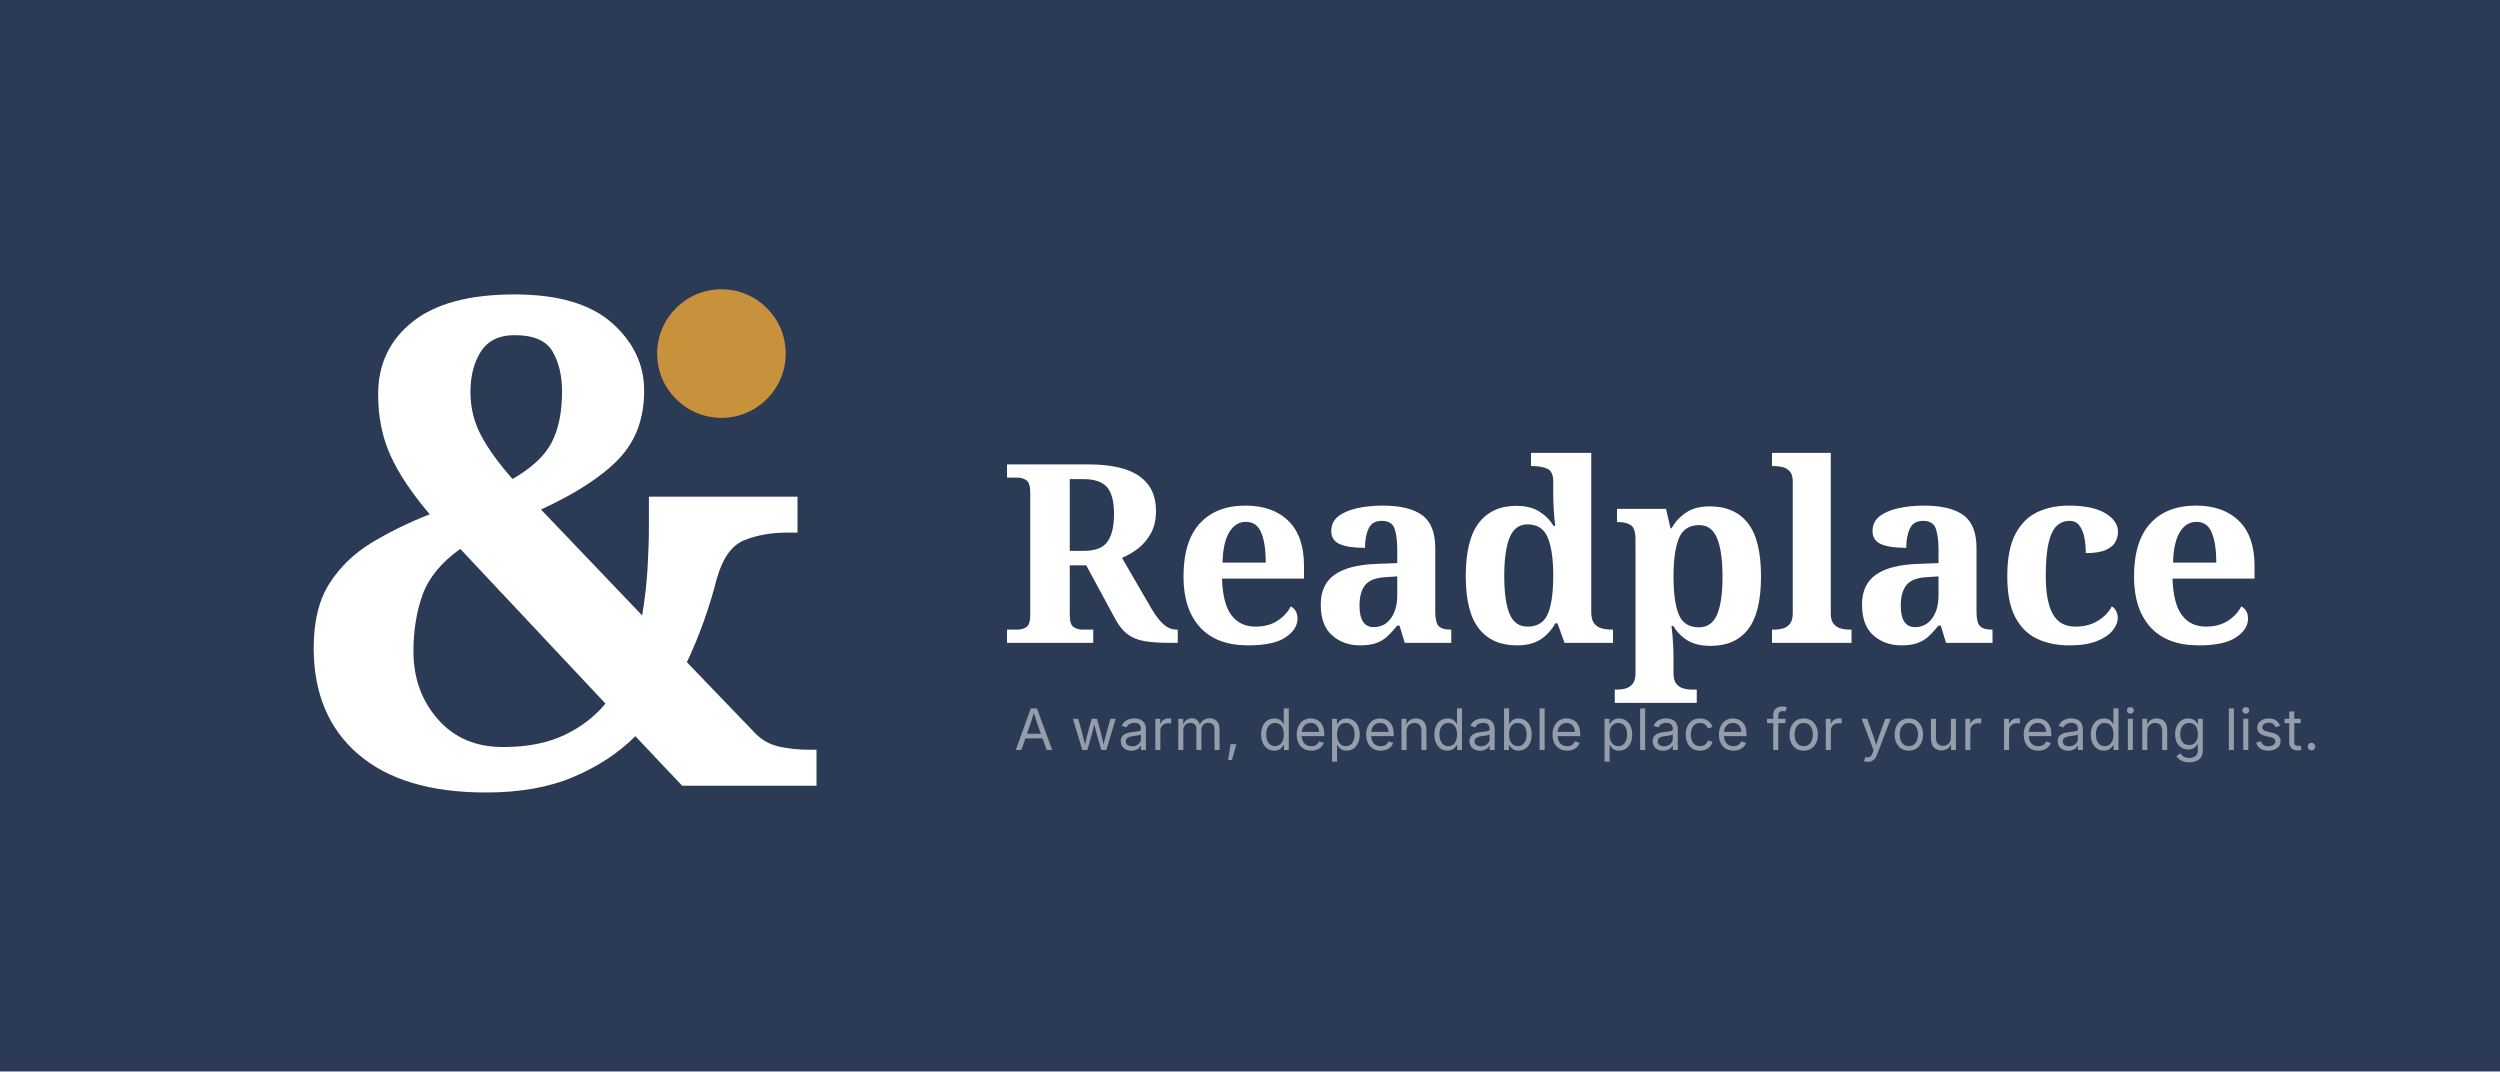
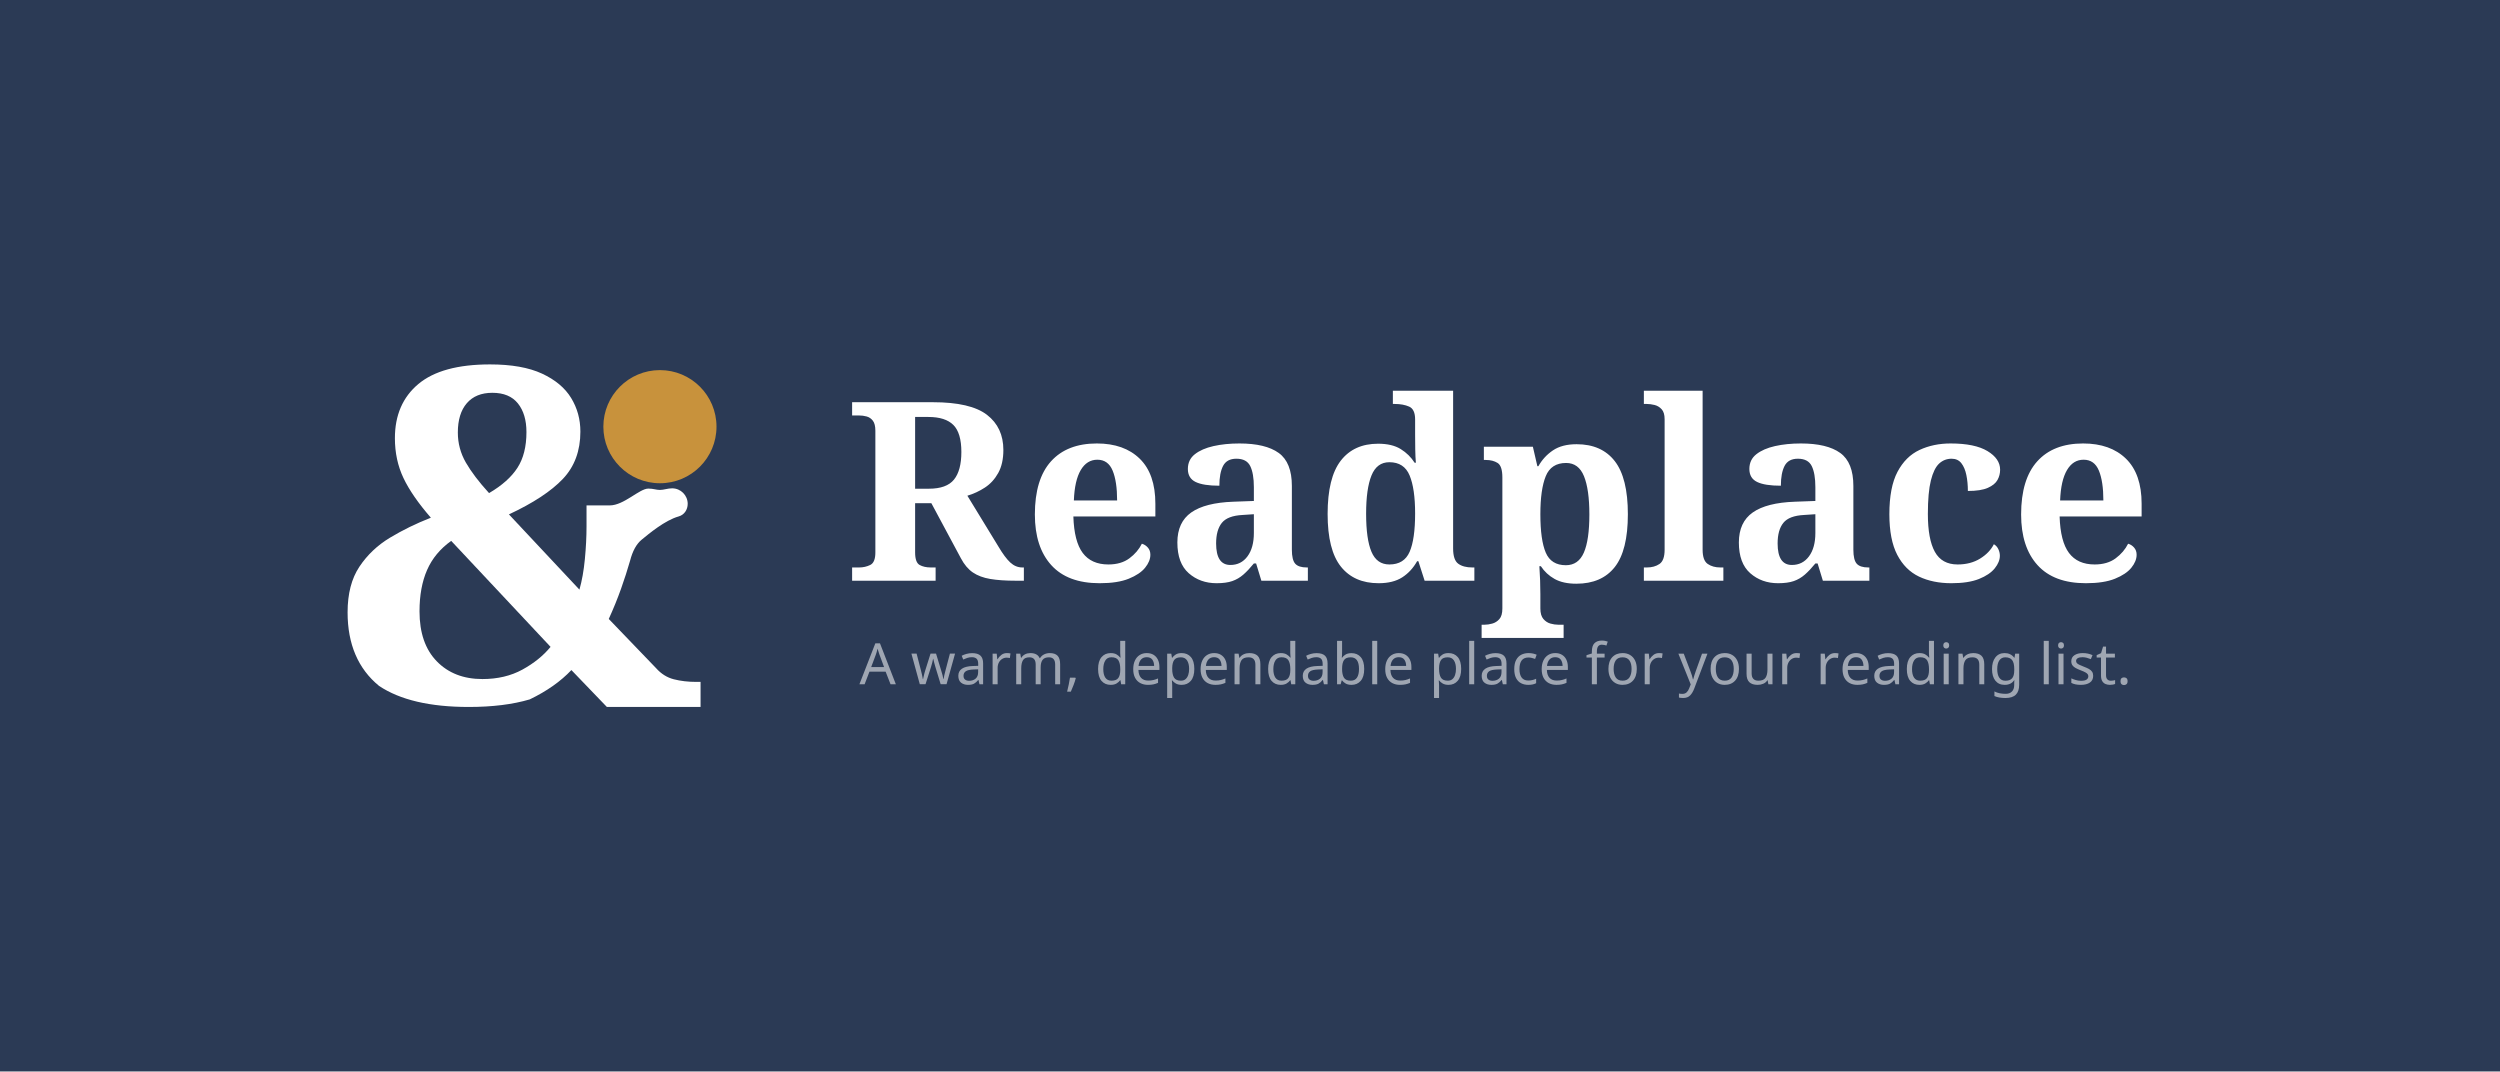
<svg xmlns="http://www.w3.org/2000/svg" viewBox="0 0 1400 600" width="1400" height="600">
  <rect width="1400" height="600" fill="#2B3A55" />
-   <text x="310" y="440" text-anchor="middle" font-family="'Noto Serif', Georgia, 'Times New Roman', serif" font-size="380" font-weight="700" fill="white">&amp;</text>
-   <circle cx="404" cy="198" r="36" fill="#C8923C" />
-   <text x="560" y="360" font-family="'Noto Serif', Georgia, 'Times New Roman', serif" font-size="140" font-weight="700" fill="white" letter-spacing="-0.02em">Readplace</text>
-   <text x="568" y="420" font-family="-apple-system, BlinkMacSystemFont, 'Segoe UI', system-ui, sans-serif" font-size="32" fill="rgba(255,255,255,0.5)" letter-spacing="0.01em">A warm, dependable place for your reading list.</text>
+   <g transform="translate(115.4 107.9) scale(0.72)">
+     <path d="M204.28 400Q159.02 400 134.54 383.62Q110.07 363.57 110.07 326.4Q110.07 304.69 119.27 290.89Q128.47 277.09 143.19 268.26Q157.91 259.42 174.84 252.8Q160.12 235.87 153.5 221.89Q146.87 207.9 146.87 190.98Q146.87 164.11 165.09 148.84Q183.3 133.57 220.84 133.57Q245.86 133.57 261.32 140.74Q276.78 147.92 283.95 159.7Q291.13 171.47 291.13 185.82Q291.13 208.27 277.51 222.62Q263.9 236.98 235.56 250.22L290.39 308.74Q293.34 298.43 294.62 285Q295.91 271.57 295.91 259.42V243.23H314C325 243.23 337 230.15 344 230.15C348 230.15 350 231.2 353 231.2C356 231.2 359 229.95 362.5 229.95C369.2 229.95 374.6 235.4 374.6 242C374.6 246.6 371.9 250.6 367.6 251.8C356.85 254.8 344.24 265.44 338.78 269.91Q332.71 274.88 329.77 286.29Q326.82 296.59 322.78 308Q318.73 319.41 313.21 331.55L350.01 369.82Q355.9 376.45 363.81 378.47Q371.72 380.5 381.29 380.5H384.6V400H311.74L284.14 371.3Q271.62 384.54 251.75 394.11Q231.88 400 204.28 400ZM220.1 233.66Q235.19 224.83 242.18 213.98Q249.18 203.12 249.18 186.19Q249.18 172.21 242.55 163.93Q235.93 155.65 222.68 155.65Q209.8 155.65 202.81 163.74Q195.82 171.84 195.82 186.56Q195.82 199.07 202.07 209.93Q208.33 220.78 220.1 233.66ZM214.95 378.29Q232.62 378.29 246.05 370.93Q259.48 363.57 267.94 353.26L190.66 270.83Q177.78 280.03 171.9 293.46Q166.01 306.9 166.01 325.66Q166.01 350.69 179.44 364.49Q192.87 378.29 214.95 378.29Z" fill="#FFFFFF" />
+     <circle cx="353" cy="182" r="44" fill="#C8923C" />
+   </g>
+   <path d="M477.185 325.2V317.78H481.105Q484.465 317.78 487.335 316.38Q490.205 314.98 490.205 309.38V241.2Q490.205 237.42 488.805 235.6Q487.405 233.78 485.305 233.22Q483.205 232.66 481.105 232.66H477.185V225.24H522.405Q543.545 225.24 552.715 232.31Q561.885 239.38 561.885 251.98Q561.885 259.68 559.015 264.86Q556.145 270.04 551.525 273.05Q546.905 276.06 541.725 277.6L559.085 306.02Q562.725 312.18 565.735 314.98Q568.745 317.78 572.525 317.78H573.365V325.2H568.745Q560.345 325.2 554.535 324.22Q548.725 323.24 544.805 320.58Q540.885 317.92 538.085 312.6L521.565 281.8H512.465V309.38Q512.465 314.98 514.985 316.38Q517.505 317.78 521.285 317.78H523.945V325.2ZM520.165 273.68Q530.105 273.68 534.235 268.57Q538.365 263.46 538.365 253.1Q538.365 242.46 533.885 237.98Q529.405 233.5 519.885 233.5H512.465V273.68Z M615.785 326.6Q597.865 326.6 588.695 316.45Q579.525 306.3 579.525 288.1Q579.525 268.36 588.555 258.35Q597.585 248.34 614.245 248.34Q629.505 248.34 638.255 256.88Q647.005 265.42 647.005 282.08V289.22H601.085Q601.505 303.22 606.335 309.66Q611.165 316.1 620.685 316.1Q627.825 316.1 632.445 312.67Q637.065 309.24 639.445 304.48Q641.405 305.04 642.805 306.65Q644.205 308.26 644.205 310.64Q644.205 314.28 641.265 317.92Q638.325 321.56 632.095 324.08Q625.865 326.6 615.785 326.6ZM625.585 280.26Q625.585 269.62 623.065 263.53Q620.545 257.44 614.525 257.44Q608.645 257.44 605.215 263.25Q601.785 269.06 601.365 280.26Z M681.305 326.6Q672.065 326.6 665.695 321.0Q659.325 315.4 659.325 303.78Q659.325 292.44 667.095 286.98Q674.865 281.52 690.685 280.96L702.165 280.54V272.84Q702.165 265.14 700.135 261.01Q698.105 256.88 692.365 256.88Q687.045 256.88 684.945 260.87Q682.845 264.86 682.845 272.0Q673.885 272.0 669.545 269.9Q665.205 267.8 665.205 262.62Q665.205 257.44 669.125 254.36Q673.045 251.28 679.555 249.81Q686.065 248.34 694.045 248.34Q708.745 248.34 716.095 253.66Q723.445 258.98 723.445 272.14V307.84Q723.445 313.58 725.335 315.68Q727.225 317.78 731.845 317.78H732.405V325.2H706.365L703.425 315.54H702.165Q699.085 319.32 696.285 321.77Q693.485 324.22 690.055 325.41Q686.625 326.6 681.305 326.6ZM689.005 316.38Q695.025 316.38 698.595 311.55Q702.165 306.72 702.165 298.46V287.96L695.865 288.38Q687.465 288.8 684.245 292.79Q681.025 296.78 681.025 304.34Q681.025 316.38 689.005 316.38Z M772.025 326.6Q758.305 326.6 750.885 317.29Q743.465 307.98 743.465 287.82Q743.465 267.52 750.815 258.0Q758.165 248.48 771.745 248.48Q779.585 248.48 784.415 251.49Q789.245 254.5 792.185 259.12H792.885Q792.605 255.9 792.535 251.56Q792.465 247.22 792.465 243.44V234.9Q792.465 229.16 789.105 227.69Q785.745 226.22 781.125 226.22H780.005V218.8H813.745V307.14Q813.745 313.58 816.615 315.68Q819.485 317.78 824.525 317.78H825.645V325.2H797.785L794.285 314.28H793.585Q790.365 320.02 785.255 323.31Q780.145 326.6 772.025 326.6ZM778.045 316.1Q786.305 316.1 789.385 309.03Q792.465 301.96 792.465 287.54Q792.465 273.68 789.385 266.26Q786.305 258.84 778.045 258.84Q771.045 258.84 768.035 266.26Q765.025 273.68 765.025 287.68Q765.025 301.96 768.035 309.03Q771.045 316.1 778.045 316.1Z M829.705 357.26V349.84H831.385Q833.345 349.84 835.655 349.21Q837.965 348.58 839.645 346.69Q841.325 344.8 841.325 340.74V267.38Q841.325 260.94 838.665 259.26Q836.005 257.58 832.085 257.58H830.965V250.16H858.405L860.925 261.08H861.485Q864.565 255.62 869.675 252.19Q874.785 248.76 882.905 248.76Q896.905 248.76 904.255 258.21Q911.605 267.66 911.605 287.96Q911.605 308.26 904.255 317.57Q896.905 326.88 882.765 326.88Q875.345 326.88 870.585 324.22Q865.825 321.56 862.885 317.08H862.045Q862.325 320.86 862.465 324.99Q862.605 329.12 862.605 332.62V340.74Q862.605 344.66 864.285 346.62Q865.965 348.58 868.275 349.21Q870.585 349.84 872.545 349.84H875.625V357.26ZM876.885 316.52Q883.885 316.52 886.965 309.45Q890.045 302.38 890.045 288.1Q890.045 274.1 887.035 266.68Q884.025 259.26 877.025 259.26Q868.625 259.26 865.615 266.68Q862.605 274.1 862.605 287.96Q862.605 302.38 865.615 309.45Q868.625 316.52 876.885 316.52Z M920.565 325.2V317.78H922.245Q926.445 317.78 929.315 315.82Q932.185 313.86 932.185 307.84V234.76Q932.185 230.98 930.505 229.16Q928.825 227.34 926.515 226.78Q924.205 226.22 922.245 226.22H920.565V218.8H953.465V307.84Q953.465 313.86 956.335 315.82Q959.205 317.78 963.405 317.78H965.085V325.2Z M995.745 326.6Q986.505 326.6 980.135 321.0Q973.765 315.4 973.765 303.78Q973.765 292.44 981.535 286.98Q989.305 281.52 1005.125 280.96L1016.605 280.54V272.84Q1016.605 265.14 1014.575 261.01Q1012.545 256.88 1006.805 256.88Q1001.485 256.88 999.385 260.87Q997.285 264.86 997.285 272.0Q988.325 272.0 983.985 269.9Q979.645 267.8 979.645 262.62Q979.645 257.44 983.565 254.36Q987.485 251.28 993.995 249.81Q1000.505 248.34 1008.485 248.34Q1023.185 248.34 1030.535 253.66Q1037.885 258.98 1037.885 272.14V307.84Q1037.885 313.58 1039.775 315.68Q1041.665 317.78 1046.285 317.78H1046.845V325.2H1020.805L1017.865 315.54H1016.605Q1013.525 319.32 1010.725 321.77Q1007.925 324.22 1004.495 325.41Q1001.065 326.6 995.745 326.6ZM1003.445 316.38Q1009.465 316.38 1013.035 311.55Q1016.605 306.72 1016.605 298.46V287.96L1010.305 288.38Q1001.905 288.8 998.685 292.79Q995.465 296.78 995.465 304.34Q995.465 316.38 1003.445 316.38Z M1092.765 326.6Q1082.405 326.6 1074.635 322.89Q1066.865 319.18 1062.455 310.71Q1058.045 302.24 1058.045 287.96Q1058.045 272.84 1062.595 264.23Q1067.145 255.62 1074.915 251.98Q1082.685 248.34 1092.345 248.34Q1105.925 248.34 1112.995 252.61Q1120.065 256.88 1120.065 263.04Q1120.065 266.12 1118.595 268.78Q1117.125 271.44 1113.205 273.19Q1109.285 274.94 1102.005 274.94Q1102.005 270.18 1101.165 266.05Q1100.325 261.92 1098.365 259.4Q1096.405 256.88 1092.905 256.88Q1088.845 256.88 1085.905 259.61Q1082.965 262.34 1081.285 269.06Q1079.605 275.78 1079.605 287.82Q1079.605 301.96 1083.525 309.03Q1087.445 316.1 1096.265 316.1Q1103.545 316.1 1108.865 312.81Q1114.185 309.52 1116.565 304.76Q1118.245 305.74 1119.085 307.56Q1119.925 309.38 1119.925 311.2Q1119.925 314.7 1117.055 318.27Q1114.185 321.84 1108.235 324.22Q1102.285 326.6 1092.765 326.6Z M1168.085 326.6Q1150.165 326.6 1140.995 316.45Q1131.825 306.3 1131.825 288.1Q1131.825 268.36 1140.855 258.35Q1149.885 248.34 1166.545 248.34Q1181.805 248.34 1190.555 256.88Q1199.305 265.42 1199.305 282.08V289.22H1153.385Q1153.805 303.22 1158.635 309.66Q1163.465 316.1 1172.985 316.1Q1180.125 316.1 1184.745 312.67Q1189.365 309.24 1191.745 304.48Q1193.705 305.04 1195.105 306.65Q1196.505 308.26 1196.505 310.64Q1196.505 314.28 1193.565 317.92Q1190.625 321.56 1184.395 324.08Q1178.165 326.6 1168.085 326.6ZM1177.885 280.26Q1177.885 269.62 1175.365 263.53Q1172.845 257.44 1166.825 257.44Q1160.945 257.44 1157.515 263.25Q1154.085 269.06 1153.665 280.26Z" fill="#FFFFFF" />
+   <path d="M498.705 383.2 495.953 376.128H486.897L484.177 383.2H481.265L490.193 360.256H492.785L501.681 383.2ZM492.529 366.656Q492.433 366.4 492.209 365.728Q491.985 365.056 491.777 364.336Q491.569 363.616 491.441 363.232Q491.217 364.224 490.929 365.168Q490.641 366.112 490.449 366.656L487.857 373.568H495.089Z M523.825 373.504Q523.409 372.192 523.105 370.928Q522.801 369.664 522.641 368.96H522.513Q522.385 369.664 522.097 370.928Q521.809 372.192 521.361 373.536L518.289 383.168H515.089L510.385 366.016H513.297L515.665 375.168Q516.017 376.544 516.337 377.952Q516.657 379.36 516.785 380.288H516.913Q517.041 379.744 517.217 378.944Q517.393 378.144 517.617 377.264Q517.841 376.384 518.065 375.68L521.105 366.016H524.177L527.121 375.68Q527.473 376.768 527.809 378.048Q528.145 379.328 528.273 380.256H528.401Q528.497 379.456 528.833 378.048Q529.169 376.64 529.553 375.168L531.953 366.016H534.833L530.065 383.168H526.769Z M544.401 365.76Q547.537 365.76 549.041 367.136Q550.545 368.512 550.545 371.52V383.2H548.497L547.953 380.768H547.825Q546.705 382.176 545.473 382.848Q544.241 383.52 542.065 383.52Q539.729 383.52 538.193 382.288Q536.657 381.056 536.657 378.432Q536.657 375.872 538.673 374.48Q540.689 373.088 544.881 372.96L547.793 372.864V371.84Q547.793 369.696 546.865 368.864Q545.937 368.032 544.241 368.032Q542.897 368.032 541.681 368.432Q540.465 368.832 539.409 369.344L538.545 367.232Q539.665 366.624 541.201 366.192Q542.737 365.76 544.401 365.76ZM545.233 374.912Q542.033 375.04 540.801 375.936Q539.569 376.832 539.569 378.464Q539.569 379.904 540.449 380.576Q541.329 381.248 542.705 381.248Q544.881 381.248 546.321 380.048Q547.761 378.848 547.761 376.352V374.816Z M563.857 365.728Q564.337 365.728 564.897 365.776Q565.457 365.824 565.873 365.92L565.521 368.512Q565.105 368.416 564.609 368.352Q564.113 368.288 563.665 368.288Q562.353 368.288 561.201 369.008Q560.049 369.728 559.361 371.024Q558.673 372.32 558.673 374.048V383.2H555.857V366.048H558.161L558.481 369.184H558.609Q559.441 367.776 560.753 366.752Q562.065 365.728 563.857 365.728Z M587.889 365.728Q590.801 365.728 592.241 367.216Q593.681 368.704 593.681 372.032V383.2H590.897V372.16Q590.897 368.096 587.409 368.096Q584.913 368.096 583.841 369.536Q582.769 370.976 582.769 373.728V383.2H579.985V372.16Q579.985 368.096 576.465 368.096Q573.873 368.096 572.881 369.696Q571.889 371.296 571.889 374.304V383.2H569.073V366.048H571.345L571.761 368.384H571.921Q572.721 367.04 574.081 366.384Q575.441 365.728 576.977 365.728Q581.009 365.728 582.225 368.608H582.385Q583.249 367.136 584.737 366.432Q586.225 365.728 587.889 365.728Z M602.417 379.84Q602.001 381.536 601.217 383.568Q600.433 385.6 599.665 387.328H597.585Q598.033 385.504 598.497 383.328Q598.961 381.152 599.185 379.488H602.193Z M621.969 383.52Q618.769 383.52 616.849 381.296Q614.929 379.072 614.929 374.656Q614.929 370.24 616.865 367.984Q618.801 365.728 622.001 365.728Q623.985 365.728 625.249 366.464Q626.513 367.2 627.313 368.256H627.505Q627.473 367.84 627.393 367.024Q627.313 366.208 627.313 365.728V358.88H630.129V383.2H627.857L627.441 380.896H627.313Q626.545 381.984 625.265 382.752Q623.985 383.52 621.969 383.52ZM622.417 381.184Q625.137 381.184 626.241 379.696Q627.345 378.208 627.345 375.2V374.688Q627.345 371.488 626.289 369.776Q625.233 368.064 622.385 368.064Q620.113 368.064 618.977 369.872Q617.841 371.68 617.841 374.72Q617.841 377.792 618.977 379.488Q620.113 381.184 622.417 381.184Z M642.193 365.728Q644.401 365.728 645.985 366.688Q647.569 367.648 648.417 369.392Q649.265 371.136 649.265 373.472V375.168H637.521Q637.585 378.08 639.009 379.6Q640.433 381.12 642.993 381.12Q644.625 381.12 645.889 380.816Q647.153 380.512 648.497 379.936V382.4Q647.185 382.976 645.905 383.248Q644.625 383.52 642.865 383.52Q640.433 383.52 638.561 382.528Q636.689 381.536 635.649 379.568Q634.609 377.6 634.609 374.752Q634.609 371.936 635.553 369.92Q636.497 367.904 638.209 366.816Q639.921 365.728 642.193 365.728ZM642.161 368.032Q640.145 368.032 638.977 369.328Q637.809 370.624 637.585 372.928H646.321Q646.289 370.752 645.297 369.392Q644.305 368.032 642.161 368.032Z M661.777 365.728Q664.945 365.728 666.881 367.936Q668.817 370.144 668.817 374.592Q668.817 378.976 666.881 381.248Q664.945 383.52 661.745 383.52Q659.761 383.52 658.465 382.768Q657.169 382.016 656.433 381.024H656.241Q656.305 381.568 656.369 382.4Q656.433 383.232 656.433 383.84V390.88H653.617V366.048H655.921L656.305 368.384H656.433Q657.201 367.264 658.449 366.496Q659.697 365.728 661.777 365.728ZM661.265 368.096Q658.641 368.096 657.569 369.568Q656.497 371.04 656.433 374.048V374.592Q656.433 377.76 657.473 379.472Q658.513 381.184 661.329 381.184Q662.897 381.184 663.905 380.32Q664.913 379.456 665.409 377.968Q665.905 376.48 665.905 374.56Q665.905 371.616 664.769 369.856Q663.633 368.096 661.265 368.096Z M679.921 365.728Q682.129 365.728 683.713 366.688Q685.297 367.648 686.145 369.392Q686.993 371.136 686.993 373.472V375.168H675.249Q675.313 378.08 676.737 379.6Q678.161 381.12 680.721 381.12Q682.353 381.12 683.617 380.816Q684.881 380.512 686.225 379.936V382.4Q684.913 382.976 683.633 383.248Q682.353 383.52 680.593 383.52Q678.161 383.52 676.289 382.528Q674.417 381.536 673.377 379.568Q672.337 377.6 672.337 374.752Q672.337 371.936 673.281 369.92Q674.225 367.904 675.937 366.816Q677.649 365.728 679.921 365.728ZM679.889 368.032Q677.873 368.032 676.705 369.328Q675.537 370.624 675.313 372.928H684.049Q684.017 370.752 683.025 369.392Q682.033 368.032 679.889 368.032Z M699.601 365.728Q702.673 365.728 704.241 367.216Q705.809 368.704 705.809 372.032V383.2H703.025V372.224Q703.025 368.096 699.185 368.096Q696.337 368.096 695.249 369.696Q694.161 371.296 694.161 374.304V383.2H691.345V366.048H693.617L694.033 368.384H694.193Q695.025 367.04 696.497 366.384Q697.969 365.728 699.601 365.728Z M717.201 383.52Q714.001 383.52 712.081 381.296Q710.161 379.072 710.161 374.656Q710.161 370.24 712.097 367.984Q714.033 365.728 717.233 365.728Q719.217 365.728 720.481 366.464Q721.745 367.2 722.545 368.256H722.737Q722.705 367.84 722.625 367.024Q722.545 366.208 722.545 365.728V358.88H725.361V383.2H723.089L722.673 380.896H722.545Q721.777 381.984 720.497 382.752Q719.217 383.52 717.201 383.52ZM717.649 381.184Q720.369 381.184 721.473 379.696Q722.577 378.208 722.577 375.2V374.688Q722.577 371.488 721.521 369.776Q720.465 368.064 717.617 368.064Q715.345 368.064 714.209 369.872Q713.073 371.68 713.073 374.72Q713.073 377.792 714.209 379.488Q715.345 381.184 717.649 381.184Z M737.297 365.76Q740.433 365.76 741.937 367.136Q743.441 368.512 743.441 371.52V383.2H741.393L740.849 380.768H740.721Q739.601 382.176 738.369 382.848Q737.137 383.52 734.961 383.52Q732.625 383.52 731.089 382.288Q729.553 381.056 729.553 378.432Q729.553 375.872 731.569 374.48Q733.585 373.088 737.777 372.96L740.689 372.864V371.84Q740.689 369.696 739.761 368.864Q738.833 368.032 737.137 368.032Q735.793 368.032 734.577 368.432Q733.361 368.832 732.305 369.344L731.441 367.232Q732.561 366.624 734.097 366.192Q735.633 365.76 737.297 365.76ZM738.129 374.912Q734.929 375.04 733.697 375.936Q732.465 376.832 732.465 378.464Q732.465 379.904 733.345 380.576Q734.225 381.248 735.601 381.248Q737.777 381.248 739.217 380.048Q740.657 378.848 740.657 376.352V374.816Z M751.569 364.8Q751.569 365.888 751.521 366.832Q751.473 367.776 751.409 368.32H751.569Q752.305 367.232 753.585 366.496Q754.865 365.76 756.881 365.76Q760.081 365.76 762.017 367.984Q763.953 370.208 763.953 374.624Q763.953 379.04 762.001 381.28Q760.049 383.52 756.881 383.52Q754.865 383.52 753.585 382.784Q752.305 382.048 751.569 381.024H751.345L750.769 383.2H748.753V358.88H751.569ZM756.401 368.096Q753.681 368.096 752.625 369.664Q751.569 371.232 751.569 374.528V374.656Q751.569 377.824 752.609 379.504Q753.649 381.184 756.465 381.184Q758.769 381.184 759.905 379.488Q761.041 377.792 761.041 374.592Q761.041 368.096 756.401 368.096Z M771.249 383.2H768.433V358.88H771.249Z M783.313 365.728Q785.521 365.728 787.105 366.688Q788.689 367.648 789.537 369.392Q790.385 371.136 790.385 373.472V375.168H778.641Q778.705 378.08 780.129 379.6Q781.553 381.12 784.113 381.12Q785.745 381.12 787.009 380.816Q788.273 380.512 789.617 379.936V382.4Q788.305 382.976 787.025 383.248Q785.745 383.52 783.985 383.52Q781.553 383.52 779.681 382.528Q777.809 381.536 776.769 379.568Q775.729 377.6 775.729 374.752Q775.729 371.936 776.673 369.92Q777.617 367.904 779.329 366.816Q781.041 365.728 783.313 365.728ZM783.281 368.032Q781.265 368.032 780.097 369.328Q778.929 370.624 778.705 372.928H787.441Q787.409 370.752 786.417 369.392Q785.425 368.032 783.281 368.032Z M811.217 365.728Q814.385 365.728 816.321 367.936Q818.257 370.144 818.257 374.592Q818.257 378.976 816.321 381.248Q814.385 383.52 811.185 383.52Q809.201 383.52 807.905 382.768Q806.609 382.016 805.873 381.024H805.681Q805.745 381.568 805.809 382.4Q805.873 383.232 805.873 383.84V390.88H803.057V366.048H805.361L805.745 368.384H805.873Q806.641 367.264 807.889 366.496Q809.137 365.728 811.217 365.728ZM810.705 368.096Q808.081 368.096 807.009 369.568Q805.937 371.04 805.873 374.048V374.592Q805.873 377.76 806.913 379.472Q807.953 381.184 810.769 381.184Q812.337 381.184 813.345 380.32Q814.353 379.456 814.849 377.968Q815.345 376.48 815.345 374.56Q815.345 371.616 814.209 369.856Q813.073 368.096 810.705 368.096Z M825.553 383.2H822.737V358.88H825.553Z M837.489 365.76Q840.625 365.76 842.129 367.136Q843.633 368.512 843.633 371.52V383.2H841.585L841.041 380.768H840.913Q839.793 382.176 838.561 382.848Q837.329 383.52 835.153 383.52Q832.817 383.52 831.281 382.288Q829.745 381.056 829.745 378.432Q829.745 375.872 831.761 374.48Q833.777 373.088 837.969 372.96L840.881 372.864V371.84Q840.881 369.696 839.953 368.864Q839.025 368.032 837.329 368.032Q835.985 368.032 834.769 368.432Q833.553 368.832 832.497 369.344L831.633 367.232Q832.753 366.624 834.289 366.192Q835.825 365.76 837.489 365.76ZM838.321 374.912Q835.121 375.04 833.889 375.936Q832.657 376.832 832.657 378.464Q832.657 379.904 833.537 380.576Q834.417 381.248 835.793 381.248Q837.969 381.248 839.409 380.048Q840.849 378.848 840.849 376.352V374.816Z M855.825 383.52Q853.553 383.52 851.777 382.592Q850.001 381.664 848.993 379.712Q847.985 377.76 847.985 374.72Q847.985 371.552 849.041 369.568Q850.097 367.584 851.905 366.656Q853.713 365.728 856.017 365.728Q857.329 365.728 858.545 366.0Q859.761 366.272 860.529 366.656L859.665 368.992Q858.897 368.704 857.873 368.448Q856.849 368.192 855.953 368.192Q850.897 368.192 850.897 374.688Q850.897 377.792 852.129 379.44Q853.361 381.088 855.793 381.088Q857.201 381.088 858.273 380.8Q859.345 380.512 860.241 380.096V382.592Q859.377 383.04 858.337 383.28Q857.297 383.52 855.825 383.52Z M870.929 365.728Q873.137 365.728 874.721 366.688Q876.305 367.648 877.153 369.392Q878.001 371.136 878.001 373.472V375.168H866.257Q866.321 378.08 867.745 379.6Q869.169 381.12 871.729 381.12Q873.361 381.12 874.625 380.816Q875.889 380.512 877.233 379.936V382.4Q875.921 382.976 874.641 383.248Q873.361 383.52 871.601 383.52Q869.169 383.52 867.297 382.528Q865.425 381.536 864.385 379.568Q863.345 377.6 863.345 374.752Q863.345 371.936 864.289 369.92Q865.233 367.904 866.945 366.816Q868.657 365.728 870.929 365.728ZM870.897 368.032Q868.881 368.032 867.713 369.328Q866.545 370.624 866.321 372.928H875.057Q875.025 370.752 874.033 369.392Q873.041 368.032 870.897 368.032Z M898.577 368.224H894.257V383.2H891.441V368.224H888.433V366.912L891.441 365.952V364.96Q891.441 361.632 892.913 360.176Q894.385 358.72 897.009 358.72Q898.033 358.72 898.881 358.896Q899.729 359.072 900.337 359.296L899.601 361.504Q899.089 361.344 898.417 361.184Q897.745 361.024 897.041 361.024Q895.633 361.024 894.945 361.968Q894.257 362.912 894.257 364.928V366.048H898.577Z M916.593 374.592Q916.593 378.848 914.433 381.184Q912.273 383.52 908.593 383.52Q906.321 383.52 904.545 382.48Q902.769 381.44 901.745 379.44Q900.721 377.44 900.721 374.592Q900.721 370.336 902.865 368.032Q905.009 365.728 908.689 365.728Q911.025 365.728 912.801 366.768Q914.577 367.808 915.585 369.776Q916.593 371.744 916.593 374.592ZM903.633 374.592Q903.633 377.632 904.833 379.408Q906.033 381.184 908.657 381.184Q911.249 381.184 912.465 379.408Q913.681 377.632 913.681 374.592Q913.681 371.552 912.465 369.824Q911.249 368.096 908.625 368.096Q906.001 368.096 904.817 369.824Q903.633 371.552 903.633 374.592Z M929.041 365.728Q929.521 365.728 930.081 365.776Q930.641 365.824 931.057 365.92L930.705 368.512Q930.289 368.416 929.793 368.352Q929.297 368.288 928.849 368.288Q927.537 368.288 926.385 369.008Q925.233 369.728 924.545 371.024Q923.857 372.32 923.857 374.048V383.2H921.041V366.048H923.345L923.665 369.184H923.793Q924.625 367.776 925.937 366.752Q927.249 365.728 929.041 365.728Z M939.889 366.048H942.897L946.609 375.808Q947.089 377.088 947.473 378.256Q947.857 379.424 948.049 380.48H948.177Q948.369 379.68 948.785 378.384Q949.201 377.088 949.649 375.776L953.137 366.048H956.177L948.785 385.568Q947.889 388.0 946.465 389.44Q945.041 390.88 942.545 390.88Q941.777 390.88 941.201 390.8Q940.625 390.72 940.209 390.624V388.384Q940.561 388.448 941.057 388.512Q941.553 388.576 942.097 388.576Q943.569 388.576 944.481 387.744Q945.393 386.912 945.905 385.536L946.801 383.264Z M973.809 374.592Q973.809 378.848 971.649 381.184Q969.489 383.52 965.809 383.52Q963.537 383.52 961.761 382.48Q959.985 381.44 958.961 379.44Q957.937 377.44 957.937 374.592Q957.937 370.336 960.081 368.032Q962.225 365.728 965.905 365.728Q968.241 365.728 970.017 366.768Q971.793 367.808 972.801 369.776Q973.809 371.744 973.809 374.592ZM960.849 374.592Q960.849 377.632 962.049 379.408Q963.249 381.184 965.873 381.184Q968.465 381.184 969.681 379.408Q970.897 377.632 970.897 374.592Q970.897 371.552 969.681 369.824Q968.465 368.096 965.841 368.096Q963.217 368.096 962.033 369.824Q960.849 371.552 960.849 374.592Z M992.593 366.048V383.2H990.289L989.873 380.928H989.745Q988.913 382.272 987.441 382.896Q985.969 383.52 984.305 383.52Q981.201 383.52 979.633 382.032Q978.065 380.544 978.065 377.28V366.048H980.913V377.088Q980.913 381.184 984.721 381.184Q987.569 381.184 988.673 379.584Q989.777 377.984 989.777 374.976V366.048Z M1006.033 365.728Q1006.513 365.728 1007.073 365.776Q1007.633 365.824 1008.049 365.92L1007.697 368.512Q1007.281 368.416 1006.785 368.352Q1006.289 368.288 1005.841 368.288Q1004.529 368.288 1003.377 369.008Q1002.225 369.728 1001.537 371.024Q1000.849 372.32 1000.849 374.048V383.2H998.033V366.048H1000.337L1000.657 369.184H1000.785Q1001.617 367.776 1002.929 366.752Q1004.241 365.728 1006.033 365.728Z M1027.569 365.728Q1028.049 365.728 1028.609 365.776Q1029.169 365.824 1029.585 365.92L1029.233 368.512Q1028.817 368.416 1028.321 368.352Q1027.825 368.288 1027.377 368.288Q1026.065 368.288 1024.913 369.008Q1023.761 369.728 1023.073 371.024Q1022.385 372.32 1022.385 374.048V383.2H1019.569V366.048H1021.873L1022.193 369.184H1022.321Q1023.153 367.776 1024.465 366.752Q1025.777 365.728 1027.569 365.728Z M1039.409 365.728Q1041.617 365.728 1043.201 366.688Q1044.785 367.648 1045.633 369.392Q1046.481 371.136 1046.481 373.472V375.168H1034.737Q1034.801 378.08 1036.225 379.6Q1037.649 381.12 1040.209 381.12Q1041.841 381.12 1043.105 380.816Q1044.369 380.512 1045.713 379.936V382.4Q1044.401 382.976 1043.121 383.248Q1041.841 383.52 1040.081 383.52Q1037.649 383.52 1035.777 382.528Q1033.905 381.536 1032.865 379.568Q1031.825 377.6 1031.825 374.752Q1031.825 371.936 1032.769 369.92Q1033.713 367.904 1035.425 366.816Q1037.137 365.728 1039.409 365.728ZM1039.377 368.032Q1037.361 368.032 1036.193 369.328Q1035.025 370.624 1034.801 372.928H1043.537Q1043.505 370.752 1042.513 369.392Q1041.521 368.032 1039.377 368.032Z M1057.329 365.76Q1060.465 365.76 1061.969 367.136Q1063.473 368.512 1063.473 371.52V383.2H1061.425L1060.881 380.768H1060.753Q1059.633 382.176 1058.401 382.848Q1057.169 383.52 1054.993 383.52Q1052.657 383.52 1051.121 382.288Q1049.585 381.056 1049.585 378.432Q1049.585 375.872 1051.601 374.48Q1053.617 373.088 1057.809 372.96L1060.721 372.864V371.84Q1060.721 369.696 1059.793 368.864Q1058.865 368.032 1057.169 368.032Q1055.825 368.032 1054.609 368.432Q1053.393 368.832 1052.337 369.344L1051.473 367.232Q1052.593 366.624 1054.129 366.192Q1055.665 365.76 1057.329 365.76ZM1058.161 374.912Q1054.961 375.04 1053.729 375.936Q1052.497 376.832 1052.497 378.464Q1052.497 379.904 1053.377 380.576Q1054.257 381.248 1055.633 381.248Q1057.809 381.248 1059.249 380.048Q1060.689 378.848 1060.689 376.352V374.816Z M1074.865 383.52Q1071.665 383.52 1069.745 381.296Q1067.825 379.072 1067.825 374.656Q1067.825 370.24 1069.761 367.984Q1071.697 365.728 1074.897 365.728Q1076.881 365.728 1078.145 366.464Q1079.409 367.2 1080.209 368.256H1080.401Q1080.369 367.84 1080.289 367.024Q1080.209 366.208 1080.209 365.728V358.88H1083.025V383.2H1080.753L1080.337 380.896H1080.209Q1079.441 381.984 1078.161 382.752Q1076.881 383.52 1074.865 383.52ZM1075.313 381.184Q1078.033 381.184 1079.137 379.696Q1080.241 378.208 1080.241 375.2V374.688Q1080.241 371.488 1079.185 369.776Q1078.129 368.064 1075.281 368.064Q1073.009 368.064 1071.873 369.872Q1070.737 371.68 1070.737 374.72Q1070.737 377.792 1071.873 379.488Q1073.009 381.184 1075.313 381.184Z M1089.905 359.616Q1090.545 359.616 1091.041 360.048Q1091.537 360.48 1091.537 361.408Q1091.537 362.304 1091.041 362.752Q1090.545 363.2 1089.905 363.2Q1089.201 363.2 1088.721 362.752Q1088.241 362.304 1088.241 361.408Q1088.241 360.48 1088.721 360.048Q1089.201 359.616 1089.905 359.616ZM1091.281 366.048V383.2H1088.465V366.048Z M1104.977 365.728Q1108.049 365.728 1109.617 367.216Q1111.185 368.704 1111.185 372.032V383.2H1108.401V372.224Q1108.401 368.096 1104.561 368.096Q1101.713 368.096 1100.625 369.696Q1099.537 371.296 1099.537 374.304V383.2H1096.721V366.048H1098.993L1099.409 368.384H1099.569Q1100.401 367.04 1101.873 366.384Q1103.345 365.728 1104.977 365.728Z M1122.577 365.728Q1124.273 365.728 1125.633 366.368Q1126.993 367.008 1127.953 368.32H1128.113L1128.497 366.048H1130.737V383.488Q1130.737 387.168 1128.865 389.024Q1126.993 390.88 1123.057 390.88Q1119.281 390.88 1116.881 389.792V387.2Q1119.409 388.544 1123.217 388.544Q1125.425 388.544 1126.689 387.248Q1127.953 385.952 1127.953 383.712V383.04Q1127.953 382.656 1127.985 381.936Q1128.017 381.216 1128.049 380.928H1127.921Q1126.193 383.52 1122.609 383.52Q1119.281 383.52 1117.409 381.184Q1115.537 378.848 1115.537 374.656Q1115.537 370.56 1117.409 368.144Q1119.281 365.728 1122.577 365.728ZM1122.961 368.096Q1120.817 368.096 1119.633 369.808Q1118.449 371.52 1118.449 374.688Q1118.449 377.856 1119.617 379.536Q1120.785 381.216 1123.025 381.216Q1125.617 381.216 1126.801 379.824Q1127.985 378.432 1127.985 375.328V374.656Q1127.985 371.136 1126.769 369.616Q1125.553 368.096 1122.961 368.096Z M1147.313 383.2H1144.497V358.88H1147.313Z M1154.193 359.616Q1154.833 359.616 1155.329 360.048Q1155.825 360.48 1155.825 361.408Q1155.825 362.304 1155.329 362.752Q1154.833 363.2 1154.193 363.2Q1153.489 363.2 1153.009 362.752Q1152.529 362.304 1152.529 361.408Q1152.529 360.48 1153.009 360.048Q1153.489 359.616 1154.193 359.616ZM1155.569 366.048V383.2H1152.753V366.048Z M1172.177 378.464Q1172.177 380.96 1170.321 382.24Q1168.465 383.52 1165.329 383.52Q1163.537 383.52 1162.241 383.232Q1160.945 382.944 1159.953 382.432V379.872Q1160.977 380.384 1162.433 380.816Q1163.889 381.248 1165.393 381.248Q1167.537 381.248 1168.497 380.56Q1169.457 379.872 1169.457 378.72Q1169.457 378.08 1169.105 377.568Q1168.753 377.056 1167.841 376.544Q1166.929 376.032 1165.233 375.392Q1163.569 374.752 1162.385 374.112Q1161.201 373.472 1160.561 372.576Q1159.921 371.68 1159.921 370.272Q1159.921 368.096 1161.697 366.912Q1163.473 365.728 1166.353 365.728Q1167.921 365.728 1169.281 366.032Q1170.641 366.336 1171.825 366.88L1170.865 369.12Q1169.777 368.672 1168.593 368.352Q1167.409 368.032 1166.161 368.032Q1164.433 368.032 1163.521 368.592Q1162.609 369.152 1162.609 370.112Q1162.609 370.816 1163.025 371.312Q1163.441 371.808 1164.417 372.272Q1165.393 372.736 1167.025 373.376Q1168.657 373.984 1169.809 374.624Q1170.961 375.264 1171.569 376.176Q1172.177 377.088 1172.177 378.464Z M1182.065 381.216Q1182.705 381.216 1183.377 381.104Q1184.049 380.992 1184.465 380.864V383.008Q1184.017 383.232 1183.185 383.376Q1182.353 383.52 1181.585 383.52Q1180.241 383.52 1179.105 383.056Q1177.969 382.592 1177.265 381.44Q1176.561 380.288 1176.561 378.208V368.224H1174.129V366.88L1176.593 365.76L1177.713 362.112H1179.377V366.048H1184.337V368.224H1179.377V378.144Q1179.377 379.712 1180.129 380.464Q1180.881 381.216 1182.065 381.216Z M1187.473 381.472Q1187.473 380.288 1188.049 379.808Q1188.625 379.328 1189.425 379.328Q1190.257 379.328 1190.849 379.808Q1191.441 380.288 1191.441 381.472Q1191.441 382.624 1190.849 383.136Q1190.257 383.648 1189.425 383.648Q1188.625 383.648 1188.049 383.136Q1187.473 382.624 1187.473 381.472Z" fill="#FFFFFF" fill-opacity="0.55" />
</svg>
